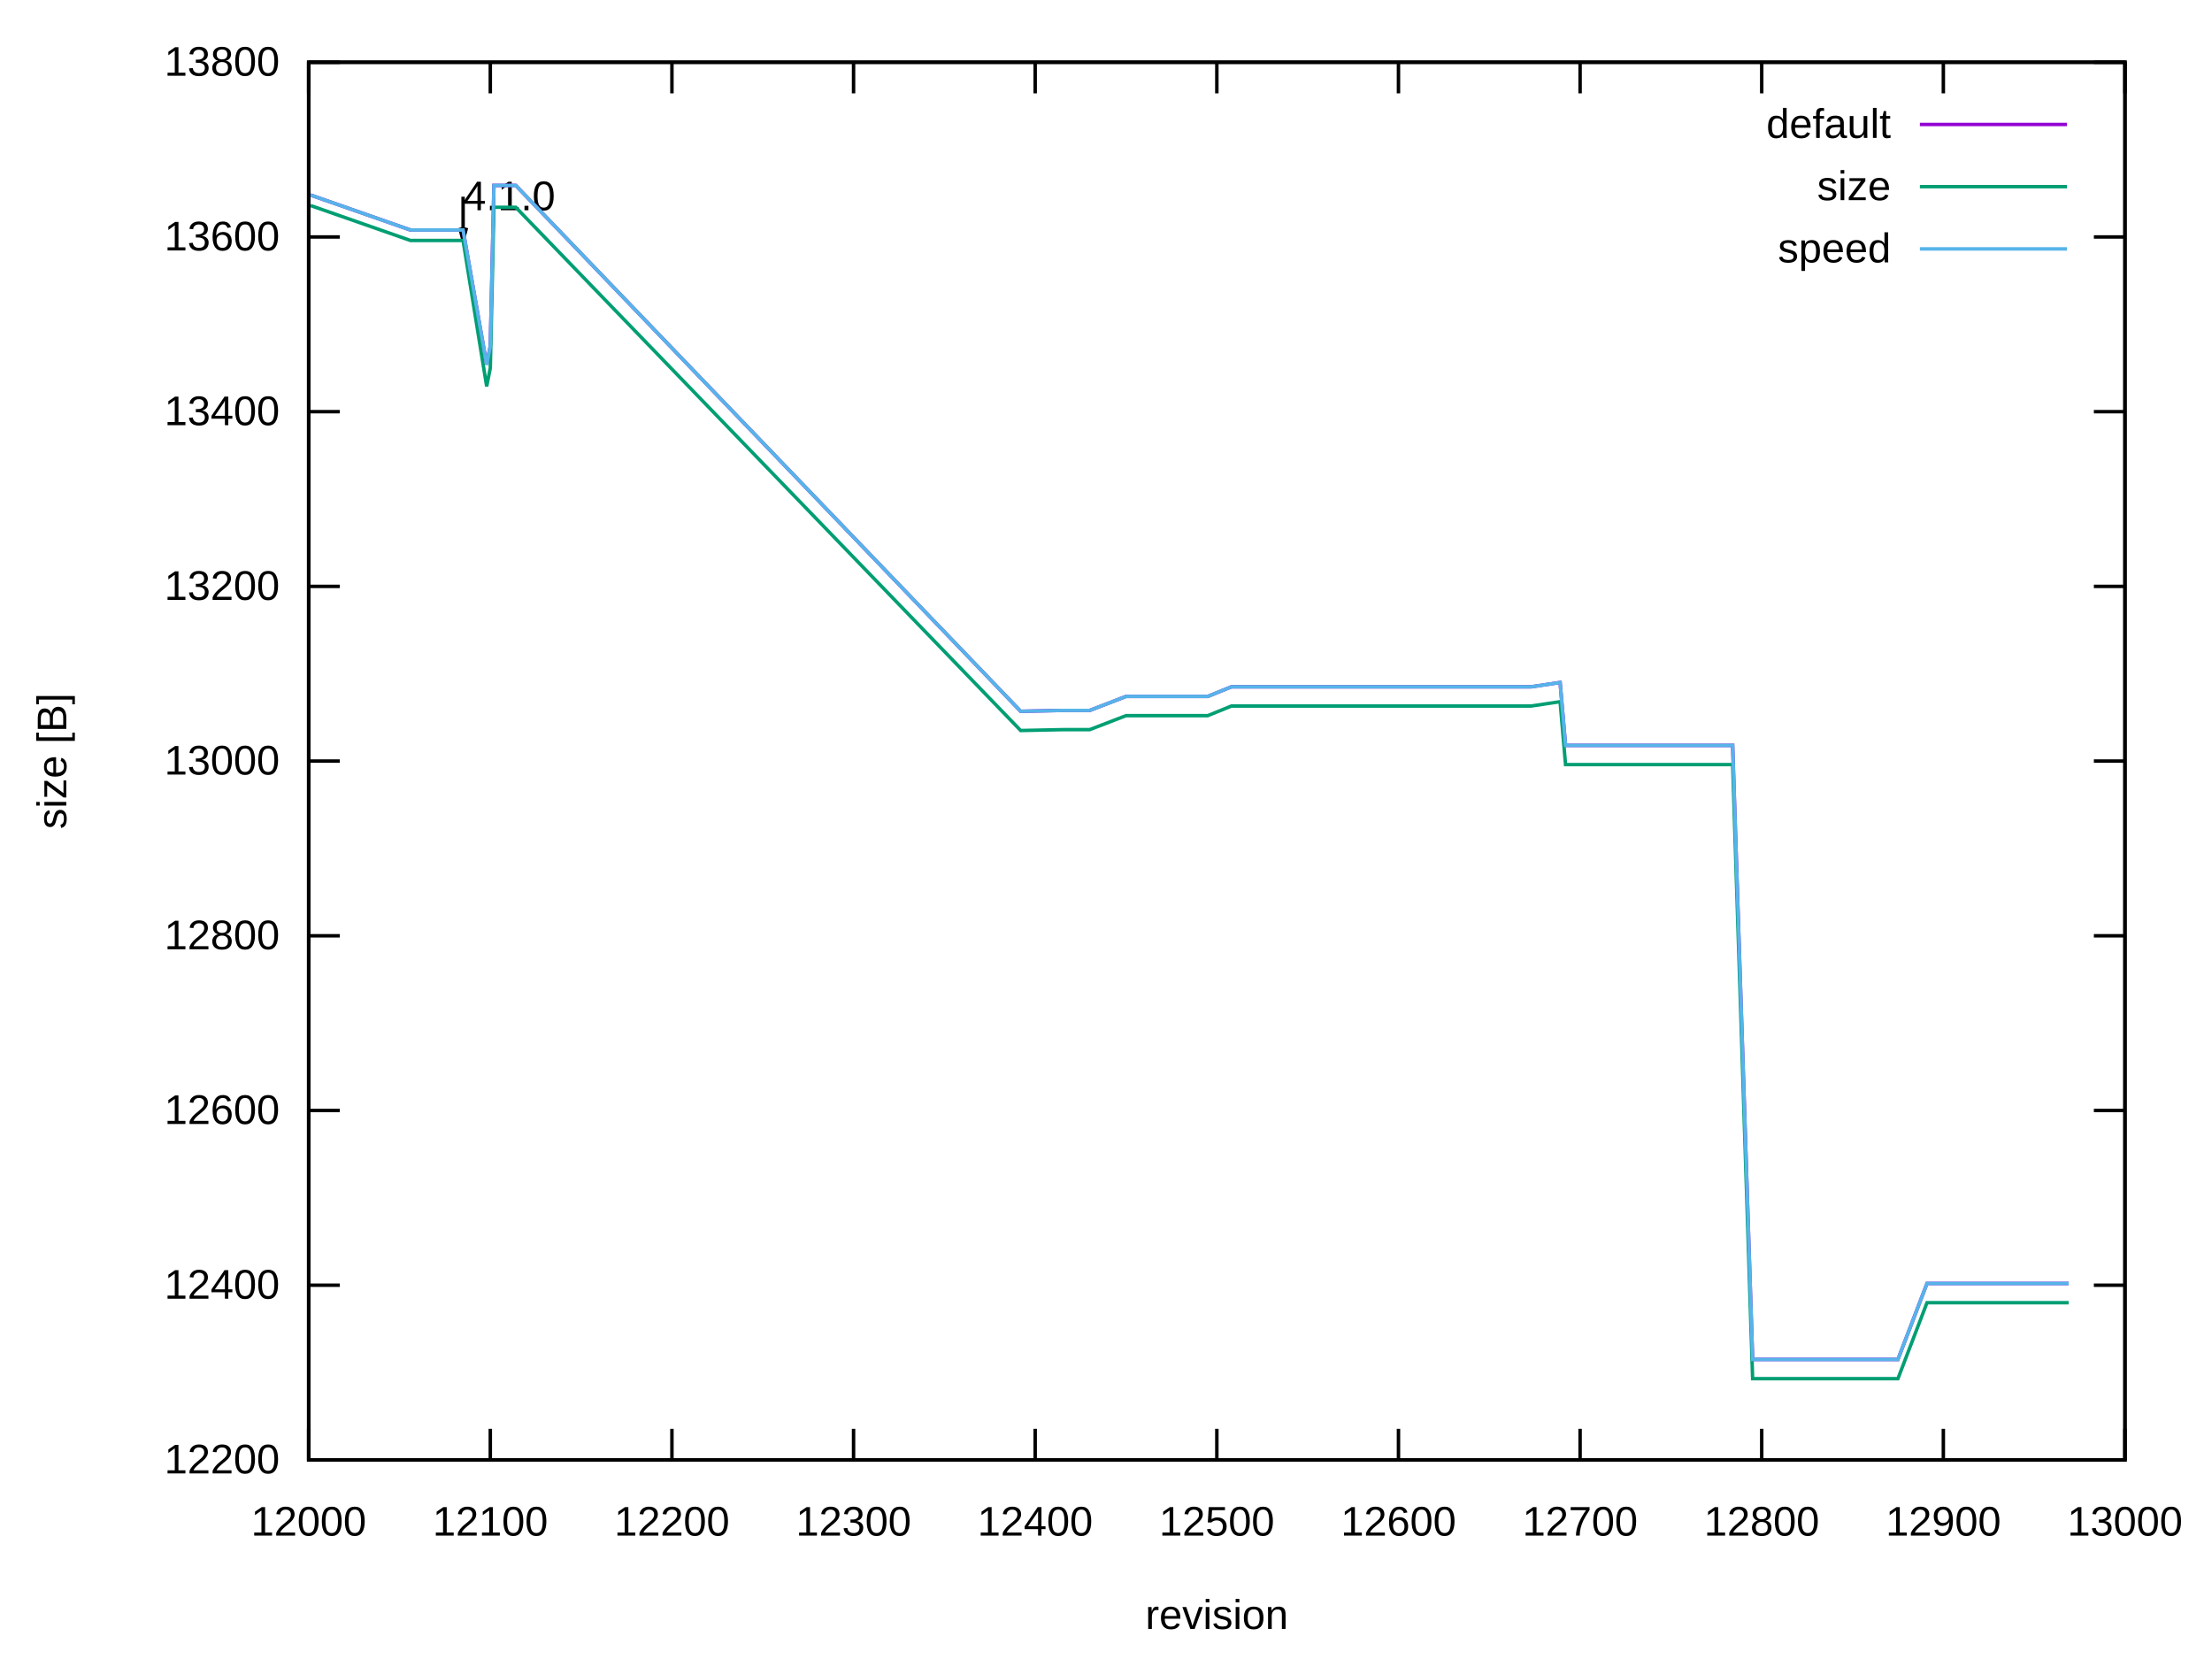
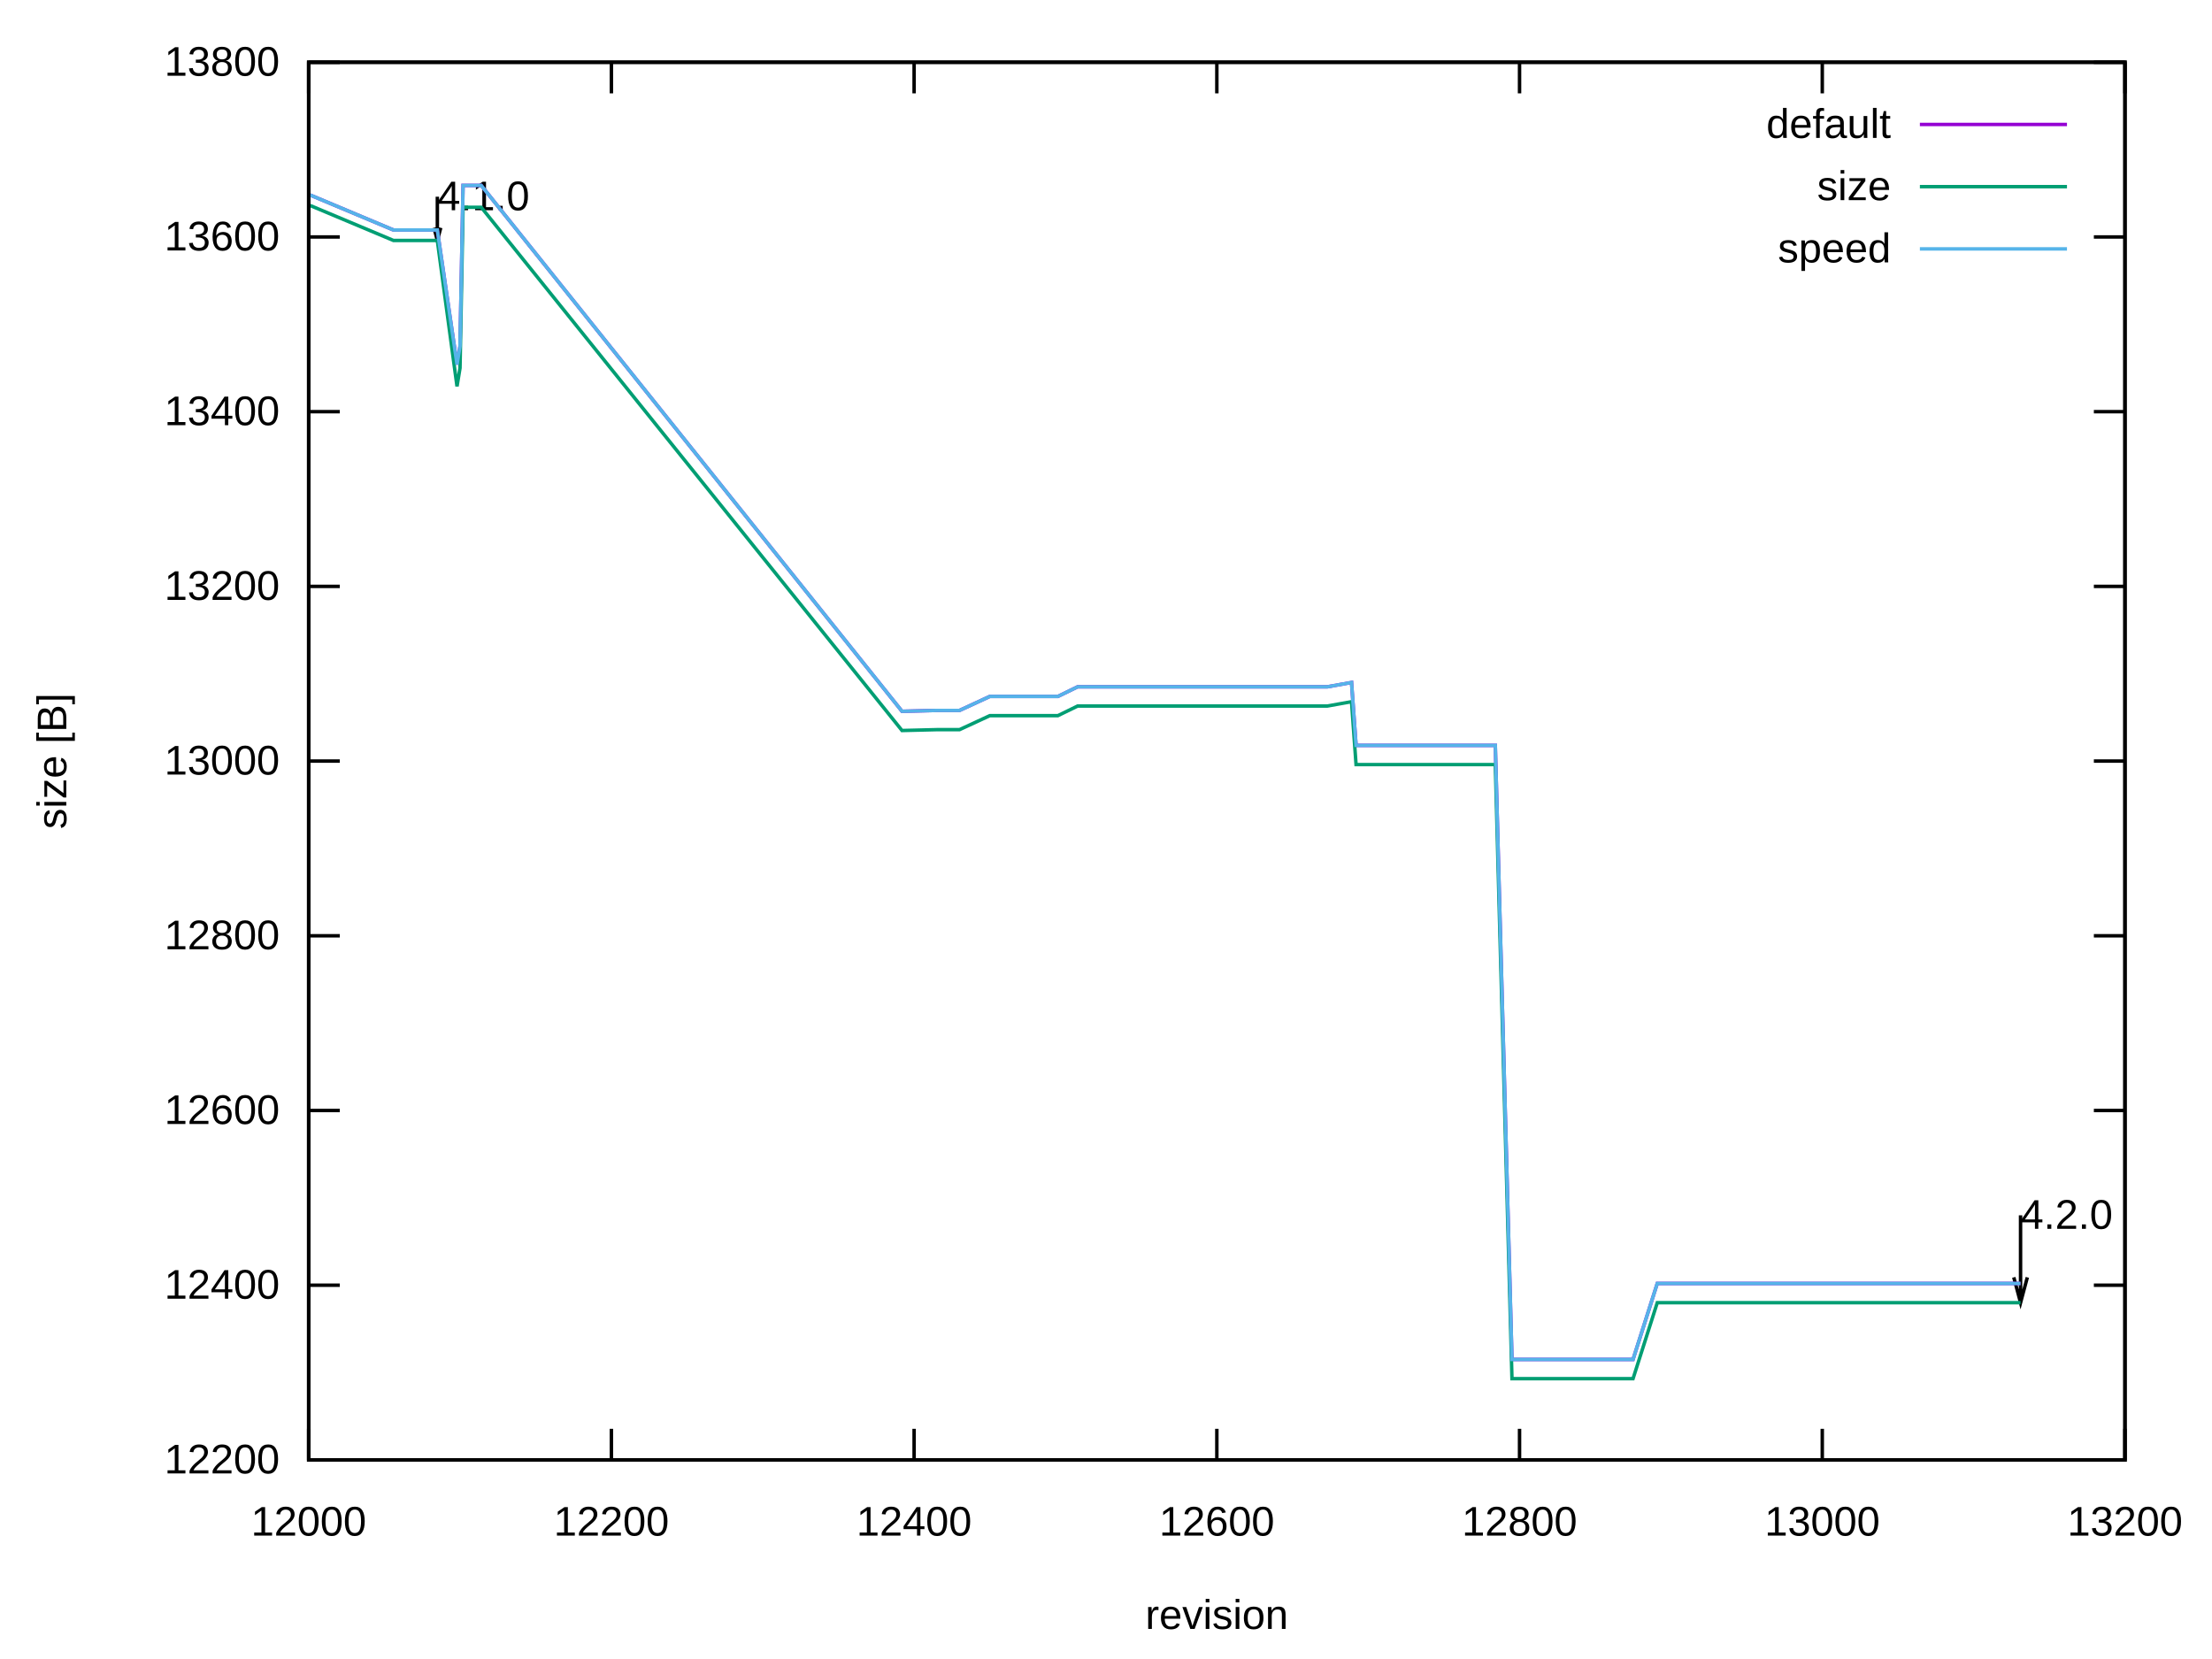
<svg xmlns="http://www.w3.org/2000/svg" xmlns:xlink="http://www.w3.org/1999/xlink" width="640" height="480" viewBox="0 0 640 480">
  <g id="gnuplot_canvas">
    <rect x="0" y="0" width="640" height="480" fill="none" />
    <defs>
      <circle id="gpDot" r="0.5" stroke-width="0.5" stroke="currentColor" />
      <path id="gpPt0" stroke-width="0.222" stroke="currentColor" d="M-1,0 h2 M0,-1 v2" />
      <path id="gpPt1" stroke-width="0.222" stroke="currentColor" d="M-1,-1 L1,1 M1,-1 L-1,1" />
      <path id="gpPt2" stroke-width="0.222" stroke="currentColor" d="M-1,0 L1,0 M0,-1 L0,1 M-1,-1 L1,1 M-1,1 L1,-1" />
      <rect id="gpPt3" stroke-width="0.222" stroke="currentColor" x="-1" y="-1" width="2" height="2" />
      <rect id="gpPt4" stroke-width="0.222" stroke="currentColor" fill="currentColor" x="-1" y="-1" width="2" height="2" />
      <circle id="gpPt5" stroke-width="0.222" stroke="currentColor" cx="0" cy="0" r="1" />
      <use xlink:href="#gpPt5" id="gpPt6" fill="currentColor" stroke="none" />
      <path id="gpPt7" stroke-width="0.222" stroke="currentColor" d="M0,-1.33 L-1.33,0.67 L1.33,0.67 z" />
      <use xlink:href="#gpPt7" id="gpPt8" fill="currentColor" stroke="none" />
      <use xlink:href="#gpPt7" id="gpPt9" stroke="currentColor" transform="rotate(180)" />
      <use xlink:href="#gpPt9" id="gpPt10" fill="currentColor" stroke="none" />
      <use xlink:href="#gpPt3" id="gpPt11" stroke="currentColor" transform="rotate(45)" />
      <use xlink:href="#gpPt11" id="gpPt12" fill="currentColor" stroke="none" />
      <path id="gpPt13" stroke-width="0.222" stroke="currentColor" d="M0,1.330 L1.265,0.411 L0.782,-1.067 L-0.782,-1.076 L-1.265,0.411 z" />
      <use xlink:href="#gpPt13" id="gpPt14" fill="currentColor" stroke="none" />
      <filter id="textbox" filterUnits="objectBoundingBox" x="0" y="0" height="1" width="1">
        <feFlood flood-color="white" flood-opacity="1" result="bgnd" />
        <feComposite in="SourceGraphic" in2="bgnd" operator="atop" />
      </filter>
      <filter id="greybox" filterUnits="objectBoundingBox" x="0" y="0" height="1" width="1">
        <feFlood flood-color="lightgrey" flood-opacity="1" result="grey" />
        <feComposite in="SourceGraphic" in2="grey" operator="atop" />
      </filter>
    </defs>
    <g fill="none" color="white" stroke="currentColor" stroke-width="1.00" stroke-linecap="butt" stroke-linejoin="miter">
</g>
    <g fill="none" color="black" stroke="currentColor" stroke-width="1.00" stroke-linecap="butt" stroke-linejoin="miter">
      <path stroke="black" d="M89.31,422.40 L98.31,422.40 M614.82,422.40 L605.82,422.40  " />
      <g transform="translate(80.92,426.30)" stroke="none" fill="black" font-family="Arial" font-size="12.00" text-anchor="end">
        <text>
          <tspan font-family="Arial"> 12200</tspan>
        </text>
      </g>
    </g>
    <g fill="none" color="black" stroke="currentColor" stroke-width="1.00" stroke-linecap="butt" stroke-linejoin="miter">
      <path stroke="black" d="M89.31,371.85 L98.31,371.85 M614.82,371.85 L605.82,371.85  " />
      <g transform="translate(80.92,375.75)" stroke="none" fill="black" font-family="Arial" font-size="12.00" text-anchor="end">
        <text>
          <tspan font-family="Arial"> 12400</tspan>
        </text>
      </g>
    </g>
    <g fill="none" color="black" stroke="currentColor" stroke-width="1.00" stroke-linecap="butt" stroke-linejoin="miter">
      <path stroke="black" d="M89.31,321.30 L98.31,321.30 M614.82,321.30 L605.82,321.30  " />
      <g transform="translate(80.92,325.20)" stroke="none" fill="black" font-family="Arial" font-size="12.00" text-anchor="end">
        <text>
          <tspan font-family="Arial"> 12600</tspan>
        </text>
      </g>
    </g>
    <g fill="none" color="black" stroke="currentColor" stroke-width="1.00" stroke-linecap="butt" stroke-linejoin="miter">
      <path stroke="black" d="M89.31,270.75 L98.31,270.75 M614.82,270.75 L605.82,270.75  " />
      <g transform="translate(80.92,274.65)" stroke="none" fill="black" font-family="Arial" font-size="12.00" text-anchor="end">
        <text>
          <tspan font-family="Arial"> 12800</tspan>
        </text>
      </g>
    </g>
    <g fill="none" color="black" stroke="currentColor" stroke-width="1.00" stroke-linecap="butt" stroke-linejoin="miter">
      <path stroke="black" d="M89.31,220.20 L98.31,220.20 M614.82,220.20 L605.82,220.20  " />
      <g transform="translate(80.92,224.10)" stroke="none" fill="black" font-family="Arial" font-size="12.00" text-anchor="end">
        <text>
          <tspan font-family="Arial"> 13000</tspan>
        </text>
      </g>
    </g>
    <g fill="none" color="black" stroke="currentColor" stroke-width="1.00" stroke-linecap="butt" stroke-linejoin="miter">
      <path stroke="black" d="M89.31,169.66 L98.31,169.66 M614.82,169.66 L605.82,169.66  " />
      <g transform="translate(80.92,173.56)" stroke="none" fill="black" font-family="Arial" font-size="12.00" text-anchor="end">
        <text>
          <tspan font-family="Arial"> 13200</tspan>
        </text>
      </g>
    </g>
    <g fill="none" color="black" stroke="currentColor" stroke-width="1.00" stroke-linecap="butt" stroke-linejoin="miter">
      <path stroke="black" d="M89.31,119.11 L98.31,119.11 M614.82,119.11 L605.82,119.11  " />
      <g transform="translate(80.92,123.01)" stroke="none" fill="black" font-family="Arial" font-size="12.00" text-anchor="end">
        <text>
          <tspan font-family="Arial"> 13400</tspan>
        </text>
      </g>
    </g>
    <g fill="none" color="black" stroke="currentColor" stroke-width="1.00" stroke-linecap="butt" stroke-linejoin="miter">
      <path stroke="black" d="M89.31,68.56 L98.31,68.56 M614.82,68.56 L605.82,68.56  " />
      <g transform="translate(80.92,72.46)" stroke="none" fill="black" font-family="Arial" font-size="12.00" text-anchor="end">
        <text>
          <tspan font-family="Arial"> 13600</tspan>
        </text>
      </g>
    </g>
    <g fill="none" color="black" stroke="currentColor" stroke-width="1.00" stroke-linecap="butt" stroke-linejoin="miter">
      <path stroke="black" d="M89.31,18.01 L98.31,18.01 M614.82,18.01 L605.82,18.01  " />
      <g transform="translate(80.92,21.91)" stroke="none" fill="black" font-family="Arial" font-size="12.00" text-anchor="end">
        <text>
          <tspan font-family="Arial"> 13800</tspan>
        </text>
      </g>
    </g>
    <g fill="none" color="black" stroke="currentColor" stroke-width="1.00" stroke-linecap="butt" stroke-linejoin="miter">
      <path stroke="black" d="M89.31,422.40 L89.31,413.40 M89.31,18.01 L89.31,27.01  " />
      <g transform="translate(89.31,444.30)" stroke="none" fill="black" font-family="Arial" font-size="12.00" text-anchor="middle">
        <text>
          <tspan font-family="Arial"> 12000</tspan>
        </text>
      </g>
    </g>
    <g fill="none" color="black" stroke="currentColor" stroke-width="1.00" stroke-linecap="butt" stroke-linejoin="miter">
-       <path stroke="black" d="M141.86,422.40 L141.86,413.40 M141.86,18.01 L141.86,27.01  " />
-       <g transform="translate(141.86,444.30)" stroke="none" fill="black" font-family="Arial" font-size="12.00" text-anchor="middle">
-         <text>
-           <tspan font-family="Arial"> 12100</tspan>
-         </text>
-       </g>
-     </g>
-     <g fill="none" color="black" stroke="currentColor" stroke-width="1.00" stroke-linecap="butt" stroke-linejoin="miter">
-       <path stroke="black" d="M194.41,422.40 L194.41,413.40 M194.41,18.01 L194.41,27.01  " />
-       <g transform="translate(194.41,444.30)" stroke="none" fill="black" font-family="Arial" font-size="12.00" text-anchor="middle">
+       <path stroke="black" d="M176.90,422.40 L176.90,413.40 M176.90,18.01 L176.90,27.01  " />
+       <g transform="translate(176.90,444.30)" stroke="none" fill="black" font-family="Arial" font-size="12.00" text-anchor="middle">
        <text>
          <tspan font-family="Arial"> 12200</tspan>
        </text>
      </g>
    </g>
    <g fill="none" color="black" stroke="currentColor" stroke-width="1.00" stroke-linecap="butt" stroke-linejoin="miter">
-       <path stroke="black" d="M246.96,422.40 L246.96,413.40 M246.96,18.01 L246.96,27.01  " />
-       <g transform="translate(246.96,444.30)" stroke="none" fill="black" font-family="Arial" font-size="12.00" text-anchor="middle">
-         <text>
-           <tspan font-family="Arial"> 12300</tspan>
-         </text>
-       </g>
-     </g>
-     <g fill="none" color="black" stroke="currentColor" stroke-width="1.00" stroke-linecap="butt" stroke-linejoin="miter">
-       <path stroke="black" d="M299.51,422.40 L299.51,413.40 M299.51,18.01 L299.51,27.01  " />
-       <g transform="translate(299.51,444.30)" stroke="none" fill="black" font-family="Arial" font-size="12.00" text-anchor="middle">
+       <path stroke="black" d="M264.48,422.40 L264.48,413.40 M264.48,18.01 L264.48,27.01  " />
+       <g transform="translate(264.48,444.30)" stroke="none" fill="black" font-family="Arial" font-size="12.00" text-anchor="middle">
        <text>
          <tspan font-family="Arial"> 12400</tspan>
        </text>
      </g>
    </g>
    <g fill="none" color="black" stroke="currentColor" stroke-width="1.00" stroke-linecap="butt" stroke-linejoin="miter">
      <path stroke="black" d="M352.07,422.40 L352.07,413.40 M352.07,18.01 L352.07,27.01  " />
      <g transform="translate(352.07,444.30)" stroke="none" fill="black" font-family="Arial" font-size="12.00" text-anchor="middle">
        <text>
-           <tspan font-family="Arial"> 12500</tspan>
-         </text>
-       </g>
-     </g>
-     <g fill="none" color="black" stroke="currentColor" stroke-width="1.00" stroke-linecap="butt" stroke-linejoin="miter">
-       <path stroke="black" d="M404.62,422.40 L404.62,413.40 M404.62,18.01 L404.62,27.01  " />
-       <g transform="translate(404.62,444.30)" stroke="none" fill="black" font-family="Arial" font-size="12.00" text-anchor="middle">
-         <text>
          <tspan font-family="Arial"> 12600</tspan>
        </text>
      </g>
    </g>
    <g fill="none" color="black" stroke="currentColor" stroke-width="1.00" stroke-linecap="butt" stroke-linejoin="miter">
-       <path stroke="black" d="M457.17,422.40 L457.17,413.40 M457.17,18.01 L457.17,27.01  " />
-       <g transform="translate(457.17,444.30)" stroke="none" fill="black" font-family="Arial" font-size="12.00" text-anchor="middle">
-         <text>
-           <tspan font-family="Arial"> 12700</tspan>
-         </text>
-       </g>
-     </g>
-     <g fill="none" color="black" stroke="currentColor" stroke-width="1.00" stroke-linecap="butt" stroke-linejoin="miter">
-       <path stroke="black" d="M509.72,422.40 L509.72,413.40 M509.72,18.01 L509.72,27.01  " />
-       <g transform="translate(509.72,444.30)" stroke="none" fill="black" font-family="Arial" font-size="12.00" text-anchor="middle">
+       <path stroke="black" d="M439.65,422.40 L439.65,413.40 M439.65,18.01 L439.65,27.01  " />
+       <g transform="translate(439.65,444.30)" stroke="none" fill="black" font-family="Arial" font-size="12.00" text-anchor="middle">
        <text>
          <tspan font-family="Arial"> 12800</tspan>
        </text>
      </g>
    </g>
    <g fill="none" color="black" stroke="currentColor" stroke-width="1.00" stroke-linecap="butt" stroke-linejoin="miter">
-       <path stroke="black" d="M562.27,422.40 L562.27,413.40 M562.27,18.01 L562.27,27.01  " />
-       <g transform="translate(562.27,444.30)" stroke="none" fill="black" font-family="Arial" font-size="12.00" text-anchor="middle">
-         <text>
-           <tspan font-family="Arial"> 12900</tspan>
+       <path stroke="black" d="M527.24,422.40 L527.24,413.40 M527.24,18.01 L527.24,27.01  " />
+       <g transform="translate(527.24,444.30)" stroke="none" fill="black" font-family="Arial" font-size="12.00" text-anchor="middle">
+         <text>
+           <tspan font-family="Arial"> 13000</tspan>
        </text>
      </g>
    </g>
    <g fill="none" color="black" stroke="currentColor" stroke-width="1.00" stroke-linecap="butt" stroke-linejoin="miter">
      <path stroke="black" d="M614.82,422.40 L614.82,413.40 M614.82,18.01 L614.82,27.01  " />
      <g transform="translate(614.82,444.30)" stroke="none" fill="black" font-family="Arial" font-size="12.00" text-anchor="middle">
        <text>
-           <tspan font-family="Arial"> 13000</tspan>
+           <tspan font-family="Arial"> 13200</tspan>
        </text>
      </g>
    </g>
    <g fill="none" color="black" stroke="currentColor" stroke-width="1.00" stroke-linecap="butt" stroke-linejoin="miter">
</g>
    <g fill="none" color="black" stroke="currentColor" stroke-width="1.00" stroke-linecap="butt" stroke-linejoin="miter">
      <path stroke="black" d="M89.31,18.01 L89.31,422.40 L614.82,422.40 L614.82,18.01 L89.31,18.01 Z  " />
-       <g transform="translate(133.98,60.83)" stroke="none" fill="black" font-family="Arial" font-size="12.00" text-anchor="start">
+       <g transform="translate(126.53,60.83)" stroke="none" fill="black" font-family="Arial" font-size="12.00" text-anchor="start">
        <text>
          <tspan font-family="Arial">4.1.0</tspan>
        </text>
      </g>
-       <path stroke="black" d="M133.01,65.90 L133.99,69.56 L134.97,65.90 M133.99,56.92 L133.99,69.56  " />
+       <g transform="translate(584.60,355.53)" stroke="none" fill="black" font-family="Arial" font-size="12.00" text-anchor="start">
+         <text>
+           <tspan font-family="Arial">4.2.0</tspan>
+         </text>
+       </g>
+       <path stroke="black" d="M125.56,65.90 L126.54,69.56 L127.52,65.90 M126.54,56.92 L126.54,69.56 M582.65,369.58 L584.61,376.90 L586.57,369.58   M584.61,351.62 L584.61,376.90  " />
    </g>
    <g fill="none" color="black" stroke="currentColor" stroke-width="1.00" stroke-linecap="butt" stroke-linejoin="miter">
      <g transform="translate(19.18,220.21) rotate(270)" stroke="none" fill="black" font-family="Arial" font-size="12.00" text-anchor="middle">
        <text>
          <tspan font-family="Arial">size [B]</tspan>
        </text>
      </g>
    </g>
    <g fill="none" color="black" stroke="currentColor" stroke-width="1.00" stroke-linecap="butt" stroke-linejoin="miter">
      <g transform="translate(352.06,471.30)" stroke="none" fill="black" font-family="Arial" font-size="12.00" text-anchor="middle">
        <text>
          <tspan font-family="Arial">revision</tspan>
        </text>
      </g>
    </g>
    <g fill="none" color="black" stroke="currentColor" stroke-width="1.00" stroke-linecap="butt" stroke-linejoin="miter">
</g>
    <g id="gnuplot_plot_1">
      <g fill="none" color="black" stroke="currentColor" stroke-width="1.00" stroke-linecap="butt" stroke-linejoin="miter">
        <g transform="translate(547.09,39.91)" stroke="none" fill="black" font-family="Arial" font-size="12.00" text-anchor="end">
          <text>
            <tspan font-family="Arial">default</tspan>
          </text>
        </g>
      </g>
      <g fill="none" color="black" stroke="currentColor" stroke-width="1.00" stroke-linecap="butt" stroke-linejoin="miter">
-         <path stroke="rgb(148,   0, 211)" d="M555.48,36.01 L598.04,36.01 M89.84,56.43 L118.74,66.54 L133.98,66.54 L140.81,105.46 L141.86,100.15 L142.91,53.65   L145.01,53.65 L146.59,53.65 L149.22,53.65 L295.31,205.80 L307.40,205.55 L315.28,205.55 L325.79,201.50 L333.15,201.50   L345.76,201.50 L349.44,201.50 L356.27,198.72 L426.69,198.72 L442.98,198.72 L451.39,197.46 L452.96,215.66 L481.34,215.66   L501.31,215.66 L507.09,393.33 L523.91,393.33 L542.30,393.33 L549.13,393.33 L557.54,371.35 L562.27,371.35 L598.53,371.35    " />
+         <path stroke="rgb(148,   0, 211)" d="M555.48,36.01 L598.04,36.01 M89.75,56.43 L113.83,66.54 L126.53,66.54 L132.23,105.46 L133.10,100.15 L133.98,53.65   L135.73,53.65 L137.04,53.65 L139.23,53.65 L260.98,205.80 L271.05,205.55 L277.62,205.55 L286.38,201.50 L292.51,201.50   L303.02,201.50 L306.08,201.50 L311.78,198.72 L370.46,198.72 L384.03,198.72 L391.04,197.46 L392.35,215.66 L416.00,215.66   L432.64,215.66 L437.46,393.33 L451.47,393.33 L466.80,393.33 L472.49,393.33 L479.50,371.35 L483.44,371.35 L513.66,371.35   L584.60,371.35  " />
      </g>
    </g>
    <g id="gnuplot_plot_2">
      <g fill="none" color="black" stroke="currentColor" stroke-width="1.00" stroke-linecap="butt" stroke-linejoin="miter">
        <g transform="translate(547.09,57.91)" stroke="none" fill="black" font-family="Arial" font-size="12.00" text-anchor="end">
          <text>
            <tspan font-family="Arial">size</tspan>
          </text>
        </g>
      </g>
      <g fill="none" color="black" stroke="currentColor" stroke-width="1.00" stroke-linecap="butt" stroke-linejoin="miter">
-         <path stroke="rgb(  0, 158, 115)" d="M555.48,54.01 L598.04,54.01 M89.84,59.46 L118.74,69.57 L133.98,69.57 L140.81,111.78 L141.86,106.47 L142.91,59.97   L145.01,59.97 L146.59,59.97 L149.22,59.97 L295.31,211.36 L307.40,211.11 L315.28,211.11 L325.79,207.06 L333.15,207.06   L345.76,207.06 L349.44,207.06 L356.27,204.28 L426.69,204.28 L442.98,204.28 L451.39,203.02 L452.96,221.22 L481.34,221.22   L501.31,221.22 L507.09,398.89 L523.91,398.89 L542.30,398.89 L549.13,398.89 L557.54,376.91 L562.27,376.91 L598.53,376.91    " />
+         <path stroke="rgb(  0, 158, 115)" d="M555.48,54.01 L598.04,54.01 M89.75,59.46 L113.83,69.57 L126.53,69.57 L132.23,111.78 L133.10,106.47 L133.98,59.97   L135.73,59.97 L137.04,59.97 L139.23,59.97 L260.98,211.36 L271.05,211.11 L277.62,211.11 L286.38,207.06 L292.51,207.06   L303.02,207.06 L306.08,207.06 L311.78,204.28 L370.46,204.28 L384.03,204.28 L391.04,203.02 L392.35,221.22 L416.00,221.22   L432.64,221.22 L437.46,398.89 L451.47,398.89 L466.80,398.89 L472.49,398.89 L479.50,376.91 L483.44,376.91 L513.66,376.91   L584.60,376.91  " />
      </g>
    </g>
    <g id="gnuplot_plot_3">
      <g fill="none" color="black" stroke="currentColor" stroke-width="1.00" stroke-linecap="butt" stroke-linejoin="miter">
        <g transform="translate(547.09,75.91)" stroke="none" fill="black" font-family="Arial" font-size="12.00" text-anchor="end">
          <text>
            <tspan font-family="Arial">speed</tspan>
          </text>
        </g>
      </g>
      <g fill="none" color="black" stroke="currentColor" stroke-width="1.00" stroke-linecap="butt" stroke-linejoin="miter">
-         <path stroke="rgb( 86, 180, 233)" d="M555.48,72.01 L598.04,72.01 M89.84,56.43 L118.74,66.54 L133.98,66.54 L140.81,105.46 L141.86,100.15 L142.91,53.65   L145.01,53.65 L146.59,53.65 L149.22,53.65 L295.31,205.80 L307.40,205.55 L315.28,205.55 L325.79,201.50 L333.15,201.50   L345.76,201.50 L349.44,201.50 L356.27,198.72 L426.69,198.72 L442.98,198.72 L451.39,197.46 L452.96,215.66 L481.34,215.66   L501.31,215.66 L507.09,393.33 L523.91,393.33 L542.30,393.33 L549.13,393.33 L557.54,371.35 L562.27,371.35 L598.53,371.35    " />
+         <path stroke="rgb( 86, 180, 233)" d="M555.48,72.01 L598.04,72.01 M89.75,56.43 L113.83,66.54 L126.53,66.54 L132.23,105.46 L133.10,100.15 L133.98,53.65   L135.73,53.65 L137.04,53.65 L139.23,53.65 L260.98,205.80 L271.05,205.55 L277.62,205.55 L286.38,201.50 L292.51,201.50   L303.02,201.50 L306.08,201.50 L311.78,198.72 L370.46,198.72 L384.03,198.72 L391.04,197.46 L392.35,215.66 L416.00,215.66   L432.64,215.66 L437.46,393.33 L451.47,393.33 L466.80,393.33 L472.49,393.33 L479.50,371.35 L483.44,371.35 L513.66,371.35   L584.60,371.35  " />
      </g>
    </g>
    <g fill="none" color="white" stroke="rgb( 86, 180, 233)" stroke-width="2.00" stroke-linecap="butt" stroke-linejoin="miter">
</g>
    <g fill="none" color="black" stroke="currentColor" stroke-width="2.00" stroke-linecap="butt" stroke-linejoin="miter">
</g>
    <g fill="none" color="black" stroke="black" stroke-width="1.00" stroke-linecap="butt" stroke-linejoin="miter">
</g>
    <g fill="none" color="black" stroke="currentColor" stroke-width="1.00" stroke-linecap="butt" stroke-linejoin="miter">
      <path stroke="black" d="M89.31,18.01 L89.31,422.40 L614.82,422.40 L614.82,18.01 L89.31,18.01 Z  " />
    </g>
    <g fill="none" color="black" stroke="currentColor" stroke-width="1.00" stroke-linecap="butt" stroke-linejoin="miter">
</g>
  </g>
</svg>
